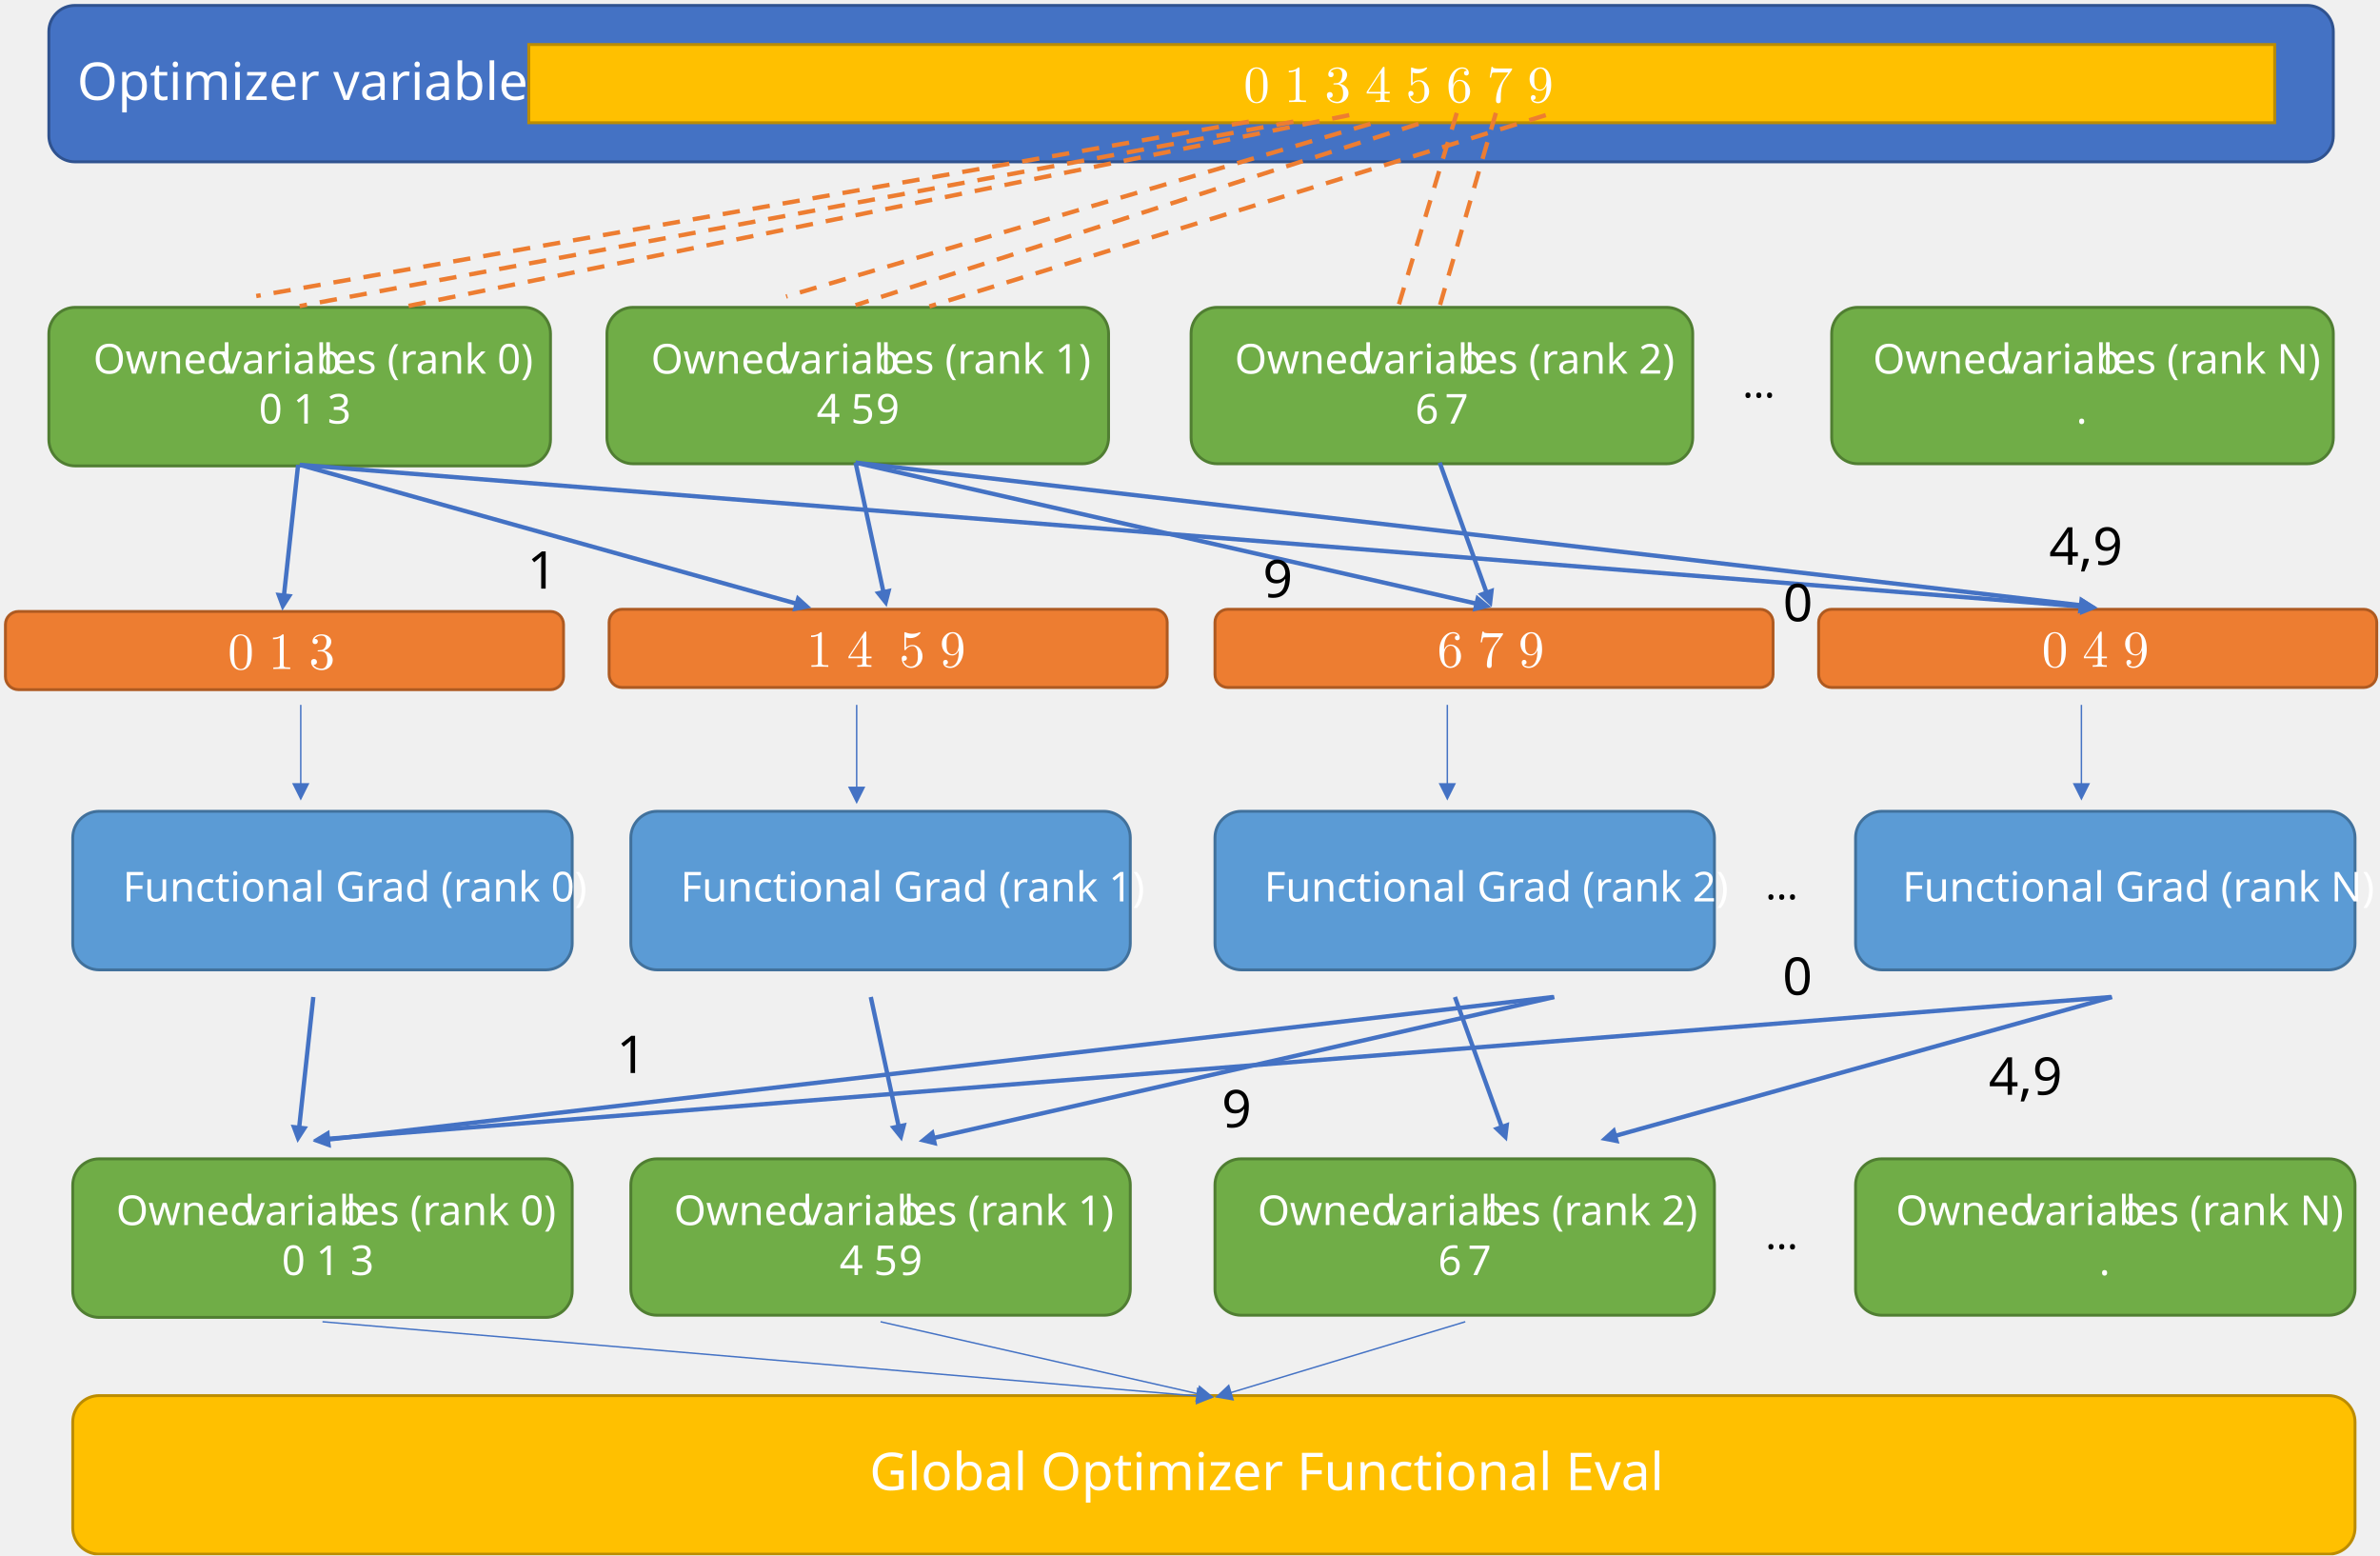
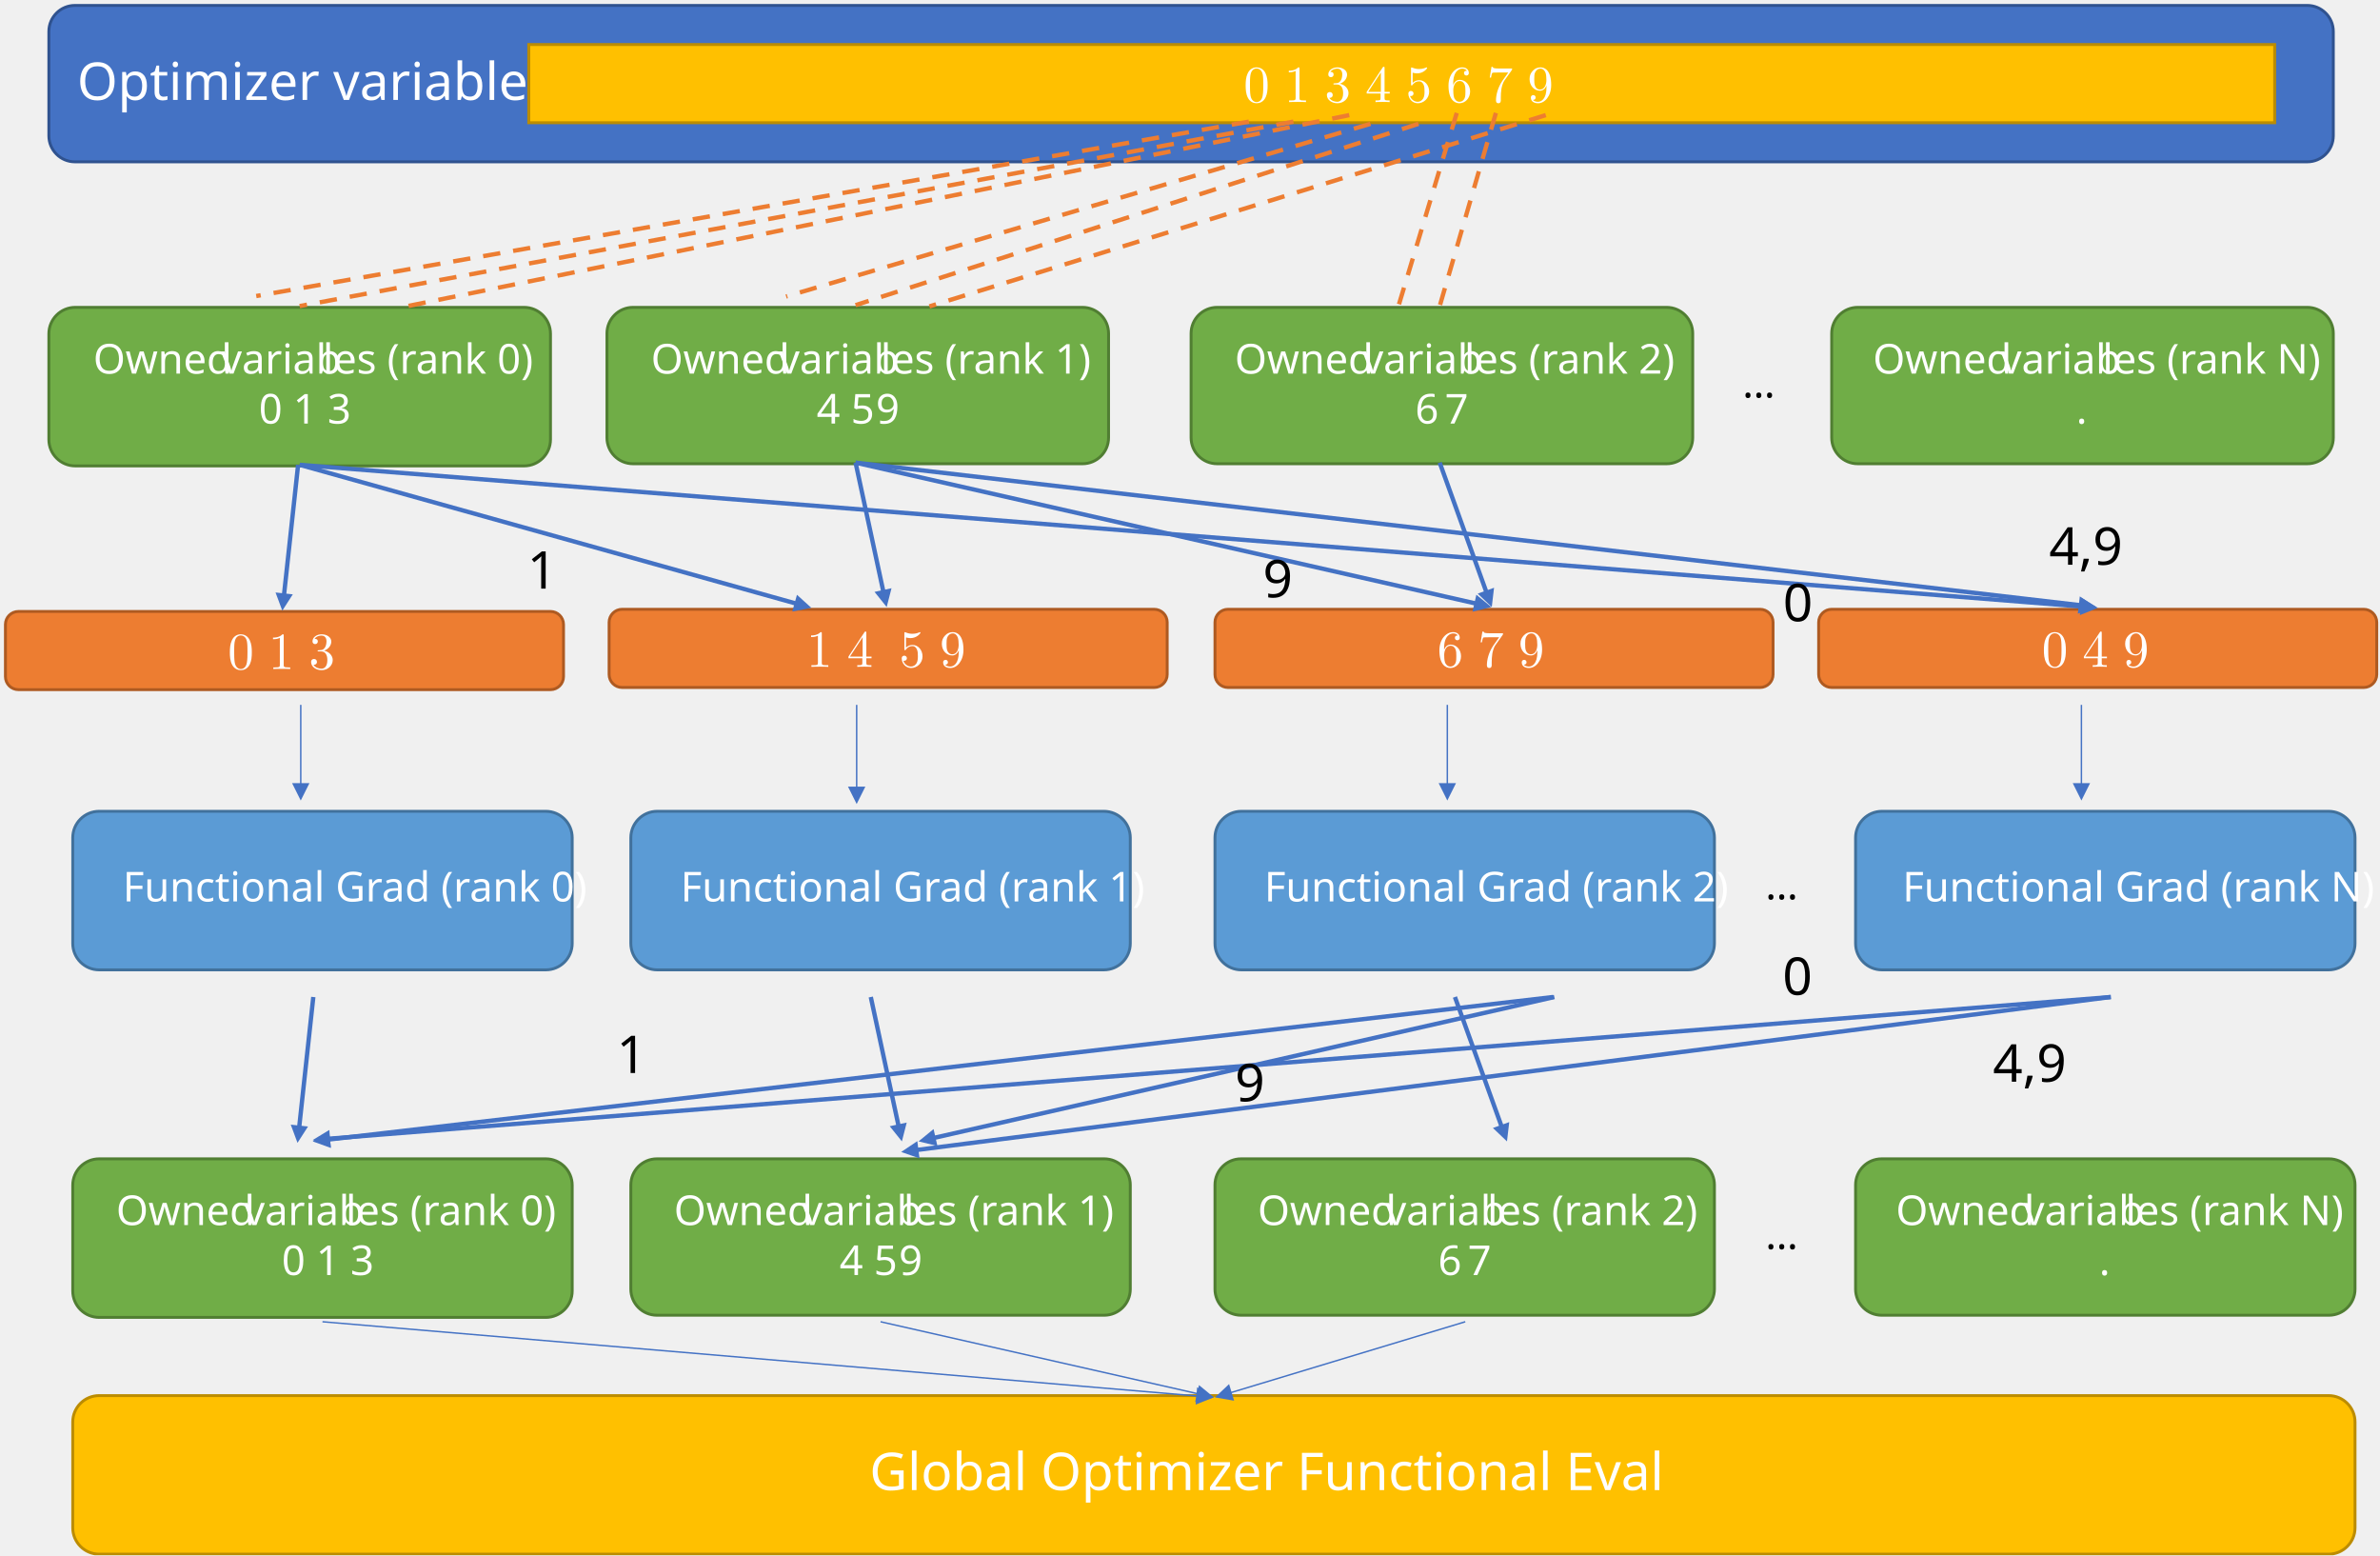
<svg xmlns="http://www.w3.org/2000/svg" width="1096" height="716" overflow="hidden">
  <defs>
    <clipPath id="clip0">
      <rect x="92" y="169" width="1096" height="716" />
    </clipPath>
  </defs>
  <g clip-path="url(#clip0)" transform="translate(-92 -169)">
    <path d="M114.5 183.501C114.5 176.873 119.873 171.5 126.501 171.5L1154.5 171.5C1161.13 171.5 1166.5 176.873 1166.5 183.501L1166.5 231.499C1166.5 238.127 1161.13 243.5 1154.5 243.5L126.501 243.5C119.873 243.5 114.5 238.127 114.5 231.499Z" stroke="#2F528F" stroke-width="1.333" stroke-miterlimit="8" fill="#4472C4" fill-rule="evenodd" />
    <text fill="#FFFFFF" font-family="Calibri,Calibri_MSFontService,sans-serif" font-weight="400" font-size="24" transform="translate(127.479 215)">Optimizer variables</text>
    <rect x="335.5" y="189.5" width="804" height="36" stroke="#BC8C00" stroke-width="1.333" stroke-miterlimit="8" fill="#FFC000" />
    <text fill="#FFFFFF" font-family="Cambria Math,Cambria Math_MSFontService,sans-serif" font-weight="400" font-size="24" transform="translate(664.692 216)">0<tspan font-size="24" x="13.333" y="0"> </tspan>
      <tspan font-size="24" x="18.667" y="0">1</tspan>
      <tspan font-size="24" x="32" y="0"> </tspan>
      <tspan font-size="24" x="37.333" y="0">3</tspan>
      <tspan font-size="24" x="50.667" y="0"> </tspan>
      <tspan font-size="24" x="56" y="0">4</tspan>
      <tspan font-size="24" x="69.333" y="0"> </tspan>
      <tspan font-size="24" x="74.667" y="0">5</tspan>
      <tspan font-size="24" x="88" y="0"> </tspan>
      <tspan font-size="24" x="93.333" y="0">6</tspan>
      <tspan font-size="24" x="106.667" y="0"> </tspan>
      <tspan font-size="24" x="112" y="0">7</tspan>
      <tspan font-size="24" x="125.333" y="0"> </tspan>
      <tspan font-size="24" x="130.667" y="0">9</tspan>
    </text>
    <path d="M94.5 456.5C94.5 453.186 97.186 450.5 100.5 450.5L345.5 450.5C348.814 450.5 351.5 453.186 351.5 456.5L351.5 480.5C351.5 483.814 348.814 486.5 345.5 486.5L100.5 486.5C97.186 486.5 94.5 483.814 94.5 480.5Z" stroke="#AE5A21" stroke-width="1.333" stroke-miterlimit="8" fill="#ED7D31" fill-rule="evenodd" />
    <text fill="#FFFFFF" font-family="Cambria Math,Cambria Math_MSFontService,sans-serif" font-weight="400" font-size="24" transform="translate(196.918 477)">0<tspan font-size="24" x="13.333" y="0"> </tspan>
      <tspan font-size="24" x="18.667" y="0">1</tspan>
      <tspan font-size="24" x="32" y="0"> </tspan>
      <tspan font-size="24" x="37.333" y="0">3</tspan>
    </text>
    <path d="M372.5 455.5C372.5 452.186 375.186 449.5 378.5 449.5L623.5 449.5C626.814 449.5 629.5 452.186 629.5 455.5L629.5 479.5C629.5 482.814 626.814 485.5 623.5 485.5L378.5 485.5C375.186 485.5 372.5 482.814 372.5 479.5Z" stroke="#AE5A21" stroke-width="1.333" stroke-miterlimit="8" fill="#ED7D31" fill-rule="evenodd" />
    <text fill="#FFFFFF" font-family="Cambria Math,Cambria Math_MSFontService,sans-serif" font-weight="400" font-size="24" transform="translate(463.377 476)">1<tspan font-size="24" x="13.333" y="0"> </tspan>
      <tspan font-size="24" x="18.667" y="0">4</tspan>
      <tspan font-size="24" x="32" y="0"> </tspan>
      <tspan font-size="24" x="37.333" y="0"> </tspan>
      <tspan font-size="24" x="42.667" y="0">5</tspan>
      <tspan font-size="24" x="56" y="0"> </tspan>
      <tspan font-size="24" x="61.333" y="0">9</tspan>
    </text>
    <path d="M651.5 455.5C651.5 452.186 654.186 449.5 657.5 449.5L902.5 449.5C905.814 449.5 908.5 452.186 908.5 455.5L908.5 479.5C908.5 482.814 905.814 485.5 902.5 485.5L657.5 485.5C654.186 485.5 651.5 482.814 651.5 479.5Z" stroke="#AE5A21" stroke-width="1.333" stroke-miterlimit="8" fill="#ED7D31" fill-rule="evenodd" />
    <text fill="#FFFFFF" font-family="Cambria Math,Cambria Math_MSFontService,sans-serif" font-weight="400" font-size="24" transform="translate(753.835 476)">6<tspan font-size="24" x="13.333" y="0"> </tspan>
      <tspan font-size="24" x="18.667" y="0">7</tspan>
      <tspan font-size="24" x="32" y="0"> </tspan>
      <tspan font-size="24" x="37.333" y="0">9</tspan>
    </text>
    <path d="M929.5 455.5C929.5 452.186 932.186 449.5 935.5 449.5L1180.5 449.5C1183.81 449.5 1186.5 452.186 1186.5 455.5L1186.5 479.5C1186.5 482.814 1183.81 485.5 1180.5 485.5L935.5 485.5C932.186 485.5 929.5 482.814 929.5 479.5Z" stroke="#AE5A21" stroke-width="1.333" stroke-miterlimit="8" fill="#ED7D31" fill-rule="evenodd" />
    <text fill="#FFFFFF" font-family="Cambria Math,Cambria Math_MSFontService,sans-serif" font-weight="400" font-size="24" transform="translate(1032.29 476)">0<tspan font-size="24" x="13.333" y="0"> </tspan>
      <tspan font-size="24" x="18.667" y="0">4</tspan>
      <tspan font-size="24" x="32" y="0"> </tspan>
      <tspan font-size="24" x="37.333" y="0">9</tspan>
    </text>
    <path d="M114.5 322.667C114.5 315.947 119.947 310.5 126.667 310.5L333.333 310.5C340.053 310.5 345.5 315.947 345.5 322.667L345.5 371.333C345.5 378.053 340.053 383.5 333.333 383.5L126.667 383.5C119.947 383.5 114.5 378.053 114.5 371.333Z" stroke="#507E32" stroke-width="1.333" stroke-miterlimit="8" fill="#70AD47" fill-rule="evenodd" />
    <text fill="#FFFFFF" font-family="Calibri,Calibri_MSFontService,sans-serif" font-weight="400" font-size="19" transform="translate(134.919 341)">Owned<tspan font-size="19" x="58.833" y="0">variab</tspan>
      <tspan font-size="19" x="105.727" y="0">les (rank 0)</tspan>
      <tspan font-size="19" x="76.26" y="23">0 1 3</tspan>
    </text>
    <path d="M371.5 322.5C371.5 315.873 376.873 310.5 383.5 310.5L590.5 310.5C597.127 310.5 602.5 315.873 602.5 322.5L602.5 370.5C602.5 377.127 597.127 382.5 590.5 382.5L383.5 382.5C376.873 382.5 371.5 377.127 371.5 370.5Z" stroke="#507E32" stroke-width="1.333" stroke-miterlimit="8" fill="#70AD47" fill-rule="evenodd" />
    <text fill="#FFFFFF" font-family="Calibri,Calibri_MSFontService,sans-serif" font-weight="400" font-size="19" transform="translate(391.774 341)">Owned<tspan font-size="19" x="58.833" y="0">variab</tspan>
      <tspan font-size="19" x="105.727" y="0">les (rank 1)</tspan>
      <tspan font-size="19" x="76.26" y="23">4 5</tspan>
      <tspan font-size="19" x="103.593" y="23">9</tspan>
    </text>
    <path d="M640.5 322.5C640.5 315.873 645.873 310.5 652.5 310.5L859.5 310.5C866.127 310.5 871.5 315.873 871.5 322.5L871.5 370.5C871.5 377.127 866.127 382.5 859.5 382.5L652.5 382.5C645.873 382.5 640.5 377.127 640.5 370.5Z" stroke="#507E32" stroke-width="1.333" stroke-miterlimit="8" fill="#70AD47" fill-rule="evenodd" />
    <text fill="#FFFFFF" font-family="Calibri,Calibri_MSFontService,sans-serif" font-weight="400" font-size="19" transform="translate(660.589 341)">Owned<tspan font-size="19" x="58.833" y="0">variab</tspan>
      <tspan font-size="19" x="105.727" y="0">les (rank 2)</tspan>
      <tspan font-size="19" x="83.093" y="23">6</tspan>
      <tspan font-size="19" x="96.76" y="23">7</tspan>
    </text>
    <path d="M935.5 322.5C935.5 315.873 940.873 310.5 947.5 310.5L1154.5 310.5C1161.13 310.5 1166.5 315.873 1166.5 322.5L1166.5 370.5C1166.5 377.127 1161.13 382.5 1154.5 382.5L947.5 382.5C940.873 382.5 935.5 377.127 935.5 370.5Z" stroke="#507E32" stroke-width="1.333" stroke-miterlimit="8" fill="#70AD47" fill-rule="evenodd" />
    <text fill="#FFFFFF" font-family="Calibri,Calibri_MSFontService,sans-serif" font-weight="400" font-size="19" transform="translate(954.484 341)">Owned<tspan font-size="19" x="58.833" y="0">variab</tspan>
      <tspan font-size="19" x="105.727" y="0">les (rank N)</tspan>
      <tspan font-size="19" x="93.587" y="23">.</tspan>
      <tspan fill="#000000" font-size="19" x="-60.074" y="11">…</tspan>
    </text>
    <path d="M0 0 457.101 80.29" stroke="#ED7D31" stroke-width="2" stroke-linejoin="round" stroke-miterlimit="10" stroke-dasharray="8 6" fill="none" fill-rule="evenodd" transform="matrix(-1 0 0 1 667.101 225)" />
    <path d="M0 0 457.609 84.901" stroke="#ED7D31" stroke-width="2" stroke-linejoin="round" stroke-miterlimit="10" stroke-dasharray="8 6" fill="none" fill-rule="evenodd" transform="matrix(-1 0 0 1 687.609 225)" />
    <path d="M0 0 434.339 88.057" stroke="#ED7D31" stroke-width="2" stroke-linejoin="round" stroke-miterlimit="10" stroke-dasharray="8 6" fill="none" fill-rule="evenodd" transform="matrix(-1 0 0 1 713.339 222)" />
    <path d="M0 0 269.114 79.504" stroke="#ED7D31" stroke-width="2" stroke-linejoin="round" stroke-miterlimit="10" stroke-dasharray="8 6" fill="none" fill-rule="evenodd" transform="matrix(-1 0 0 1 723.114 226)" />
    <path d="M0 0 259.221 83.475" stroke="#ED7D31" stroke-width="2" stroke-linejoin="round" stroke-miterlimit="10" stroke-dasharray="8 6" fill="none" fill-rule="evenodd" transform="matrix(-1 0 0 1 745.221 226)" />
    <path d="M0 0 283.842 88.057" stroke="#ED7D31" stroke-width="2" stroke-linejoin="round" stroke-miterlimit="10" stroke-dasharray="8 6" fill="none" fill-rule="evenodd" transform="matrix(-1 0 0 1 803.842 222)" />
    <path d="M0 0 26.838 88.873" stroke="#ED7D31" stroke-width="2" stroke-linejoin="round" stroke-miterlimit="10" stroke-dasharray="8 6" fill="none" fill-rule="evenodd" transform="matrix(-1 0 0 1 762.838 221)" />
    <path d="M0 0 25.859 88.873" stroke="#ED7D31" stroke-width="2" stroke-linejoin="round" stroke-miterlimit="10" stroke-dasharray="8 6" fill="none" fill-rule="evenodd" transform="matrix(-1 0 0 1 780.859 221)" />
    <path d="M0.994-0.108 7.556 60.408 5.568 60.624-0.994 0.108ZM10.395 58.759 7.281 67.144 2.442 59.622Z" fill="#4472C4" transform="matrix(-1 0 0 1 229.281 383)" />
    <path d="M230.269 382.037 459.48 446.071 458.942 447.997 229.731 383.963ZM459.002 442.823 465.631 448.828 456.85 450.528Z" fill="#4472C4" />
    <path d="M486.978 381.789 499.897 441.74 497.941 442.161 485.022 382.211ZM502.548 439.804 500.323 448.467 494.728 441.49Z" fill="#4472C4" />
    <path d="M486.221 381.025 772.503 446.016 772.06 447.967 485.779 382.975ZM771.866 442.796 778.782 448.467 770.095 450.597Z" fill="#4472C4" />
    <path d="M755.941 381.661 777.646 441.857 775.765 442.535 754.059 382.339ZM780.016 439.585 778.967 448.467 772.49 442.299Z" fill="#4472C4" />
    <path d="M230.079 382.003 1051.53 447.303 1051.37 449.296 229.921 383.997ZM1050.44 444.207 1058.1 448.828 1049.8 452.182Z" fill="#4472C4" />
    <path d="M486.116 381.007 1050.73 446.703 1050.5 448.69 485.884 382.993ZM1049.76 443.569 1057.24 448.467 1048.83 451.516Z" fill="#4472C4" />
    <text font-family="Calibri,Calibri_MSFontService,sans-serif" font-weight="400" font-size="24" transform="translate(334.765 440)">1<tspan font-size="24" x="338.802" y="4">9</tspan>
      <tspan font-size="24" x="700.849" y="-11">4,9</tspan>
      <tspan font-size="24" x="578.307" y="15">0</tspan>
    </text>
    <path d="M125.5 554.667C125.5 547.947 130.947 542.5 137.667 542.5L343.333 542.5C350.053 542.5 355.5 547.947 355.5 554.667L355.5 603.333C355.5 610.053 350.053 615.5 343.333 615.5L137.667 615.5C130.947 615.5 125.5 610.053 125.5 603.333Z" stroke="#41719C" stroke-width="1.333" stroke-miterlimit="8" fill="#5B9BD5" fill-rule="evenodd" />
    <text fill="#FFFFFF" font-family="Calibri,Calibri_MSFontService,sans-serif" font-weight="400" font-size="19" transform="translate(148.532 584)">Functional Grad (rank 0)</text>
    <path d="M382.5 554.667C382.5 547.947 387.947 542.5 394.667 542.5L600.333 542.5C607.053 542.5 612.5 547.947 612.5 554.667L612.5 603.333C612.5 610.053 607.053 615.5 600.333 615.5L394.667 615.5C387.947 615.5 382.5 610.053 382.5 603.333Z" stroke="#41719C" stroke-width="1.333" stroke-miterlimit="8" fill="#5B9BD5" fill-rule="evenodd" />
    <text fill="#FFFFFF" font-family="Calibri,Calibri_MSFontService,sans-serif" font-weight="400" font-size="19" transform="translate(405.386 584)">Functional Grad (rank 1)</text>
    <path d="M651.5 554.667C651.5 547.947 656.947 542.5 663.667 542.5L869.333 542.5C876.053 542.5 881.5 547.947 881.5 554.667L881.5 603.333C881.5 610.053 876.053 615.5 869.333 615.5L663.667 615.5C656.947 615.5 651.5 610.053 651.5 603.333Z" stroke="#41719C" stroke-width="1.333" stroke-miterlimit="8" fill="#5B9BD5" fill-rule="evenodd" />
    <text fill="#FFFFFF" font-family="Calibri,Calibri_MSFontService,sans-serif" font-weight="400" font-size="19" transform="translate(674.201 584)">Functional Grad (rank 2)</text>
    <path d="M946.5 554.667C946.5 547.947 951.947 542.5 958.667 542.5L1164.33 542.5C1171.05 542.5 1176.5 547.947 1176.5 554.667L1176.5 603.333C1176.5 610.053 1171.05 615.5 1164.33 615.5L958.667 615.5C951.947 615.5 946.5 610.053 946.5 603.333Z" stroke="#41719C" stroke-width="1.333" stroke-miterlimit="8" fill="#5B9BD5" fill-rule="evenodd" />
    <text fill="#FFFFFF" font-family="Calibri,Calibri_MSFontService,sans-serif" font-weight="400" font-size="19" transform="translate(968.097 584)">Functional Grad (rank N)<tspan fill="#000000" font-size="19" x="-63.127" y="-1">…</tspan>
    </text>
    <path d="M230.833 493.5 230.833 530.872 230.167 530.872 230.167 493.5ZM234.5 529.539 230.5 537.539 226.5 529.539Z" fill="#4472C4" />
    <path d="M486.833 493.5 486.833 532.483 486.167 532.483 486.167 493.5ZM490.5 531.149 486.5 539.149 482.5 531.149Z" fill="#4472C4" />
    <path d="M758.833 493.5 758.833 530.872 758.167 530.872 758.167 493.5ZM762.5 529.539 758.5 537.539 754.5 529.539Z" fill="#4472C4" />
    <path d="M1050.83 493.5 1050.83 530.872 1050.17 530.872 1050.17 493.5ZM1054.5 529.539 1050.5 537.539 1046.5 529.539Z" fill="#4472C4" />
    <path d="M125.5 714.667C125.5 707.947 130.947 702.5 137.667 702.5L343.333 702.5C350.053 702.5 355.5 707.947 355.5 714.667L355.5 763.333C355.5 770.053 350.053 775.5 343.333 775.5L137.667 775.5C130.947 775.5 125.5 770.053 125.5 763.333Z" stroke="#507E32" stroke-width="1.333" stroke-miterlimit="8" fill="#70AD47" fill-rule="evenodd" />
    <text fill="#FFFFFF" font-family="Calibri,Calibri_MSFontService,sans-serif" font-weight="400" font-size="19" transform="translate(145.478 733)">Owned<tspan font-size="19" x="58.833" y="0">variab</tspan>
      <tspan font-size="19" x="105.727" y="0">les (rank 0)</tspan>
      <tspan font-size="19" x="76.26" y="23">0 1 3</tspan>
    </text>
    <path d="M382.5 714.5C382.5 707.873 387.873 702.5 394.5 702.5L600.5 702.5C607.127 702.5 612.5 707.873 612.5 714.5L612.5 762.5C612.5 769.127 607.127 774.5 600.5 774.5L394.5 774.5C387.873 774.5 382.5 769.127 382.5 762.5Z" stroke="#507E32" stroke-width="1.333" stroke-miterlimit="8" fill="#70AD47" fill-rule="evenodd" />
    <text fill="#FFFFFF" font-family="Calibri,Calibri_MSFontService,sans-serif" font-weight="400" font-size="19" transform="translate(402.333 733)">Owned<tspan font-size="19" x="58.833" y="0">variab</tspan>
      <tspan font-size="19" x="105.727" y="0">les (rank 1)</tspan>
      <tspan font-size="19" x="76.26" y="23">4 5</tspan>
      <tspan font-size="19" x="103.593" y="23">9</tspan>
    </text>
    <path d="M651.5 714.5C651.5 707.873 656.873 702.5 663.5 702.5L869.5 702.5C876.127 702.5 881.5 707.873 881.5 714.5L881.5 762.5C881.5 769.127 876.127 774.5 869.5 774.5L663.5 774.5C656.873 774.5 651.5 769.127 651.5 762.5Z" stroke="#507E32" stroke-width="1.333" stroke-miterlimit="8" fill="#70AD47" fill-rule="evenodd" />
    <text fill="#FFFFFF" font-family="Calibri,Calibri_MSFontService,sans-serif" font-weight="400" font-size="19" transform="translate(671.148 733)">Owned<tspan font-size="19" x="58.833" y="0">variab</tspan>
      <tspan font-size="19" x="105.727" y="0">les (rank 2)</tspan>
      <tspan font-size="19" x="83.093" y="23">6</tspan>
      <tspan font-size="19" x="96.76" y="23">7</tspan>
    </text>
    <path d="M946.5 714.5C946.5 707.873 951.873 702.5 958.5 702.5L1164.5 702.5C1171.13 702.5 1176.5 707.873 1176.5 714.5L1176.5 762.5C1176.5 769.127 1171.13 774.5 1164.5 774.5L958.5 774.5C951.873 774.5 946.5 769.127 946.5 762.5Z" stroke="#507E32" stroke-width="1.333" stroke-miterlimit="8" fill="#70AD47" fill-rule="evenodd" />
    <text fill="#FFFFFF" font-family="Calibri,Calibri_MSFontService,sans-serif" font-weight="400" font-size="19" transform="translate(965.044 733)">Owned<tspan font-size="19" x="58.833" y="0">variab</tspan>
      <tspan font-size="19" x="105.727" y="0">les (rank N)</tspan>
      <tspan font-size="19" x="93.587" y="23">.</tspan>
      <tspan fill="#000000" font-size="19" x="-60.074" y="11">…</tspan>
    </text>
    <path d="M0.994-0.108 7.556 60.408 5.568 60.624-0.994 0.108ZM10.395 58.759 7.281 67.144 2.442 59.622Z" fill="#4472C4" transform="matrix(-1 0 0 1 236.281 628)" />
    <path d="M493.978 627.789 506.897 687.74 504.941 688.161 492.022 628.211ZM509.548 685.804 507.323 694.468 501.728 687.49Z" fill="#4472C4" />
    <path d="M762.941 627.661 784.646 687.857 782.765 688.535 761.059 628.339ZM787.016 685.585 785.967 694.468 779.49 688.299Z" fill="#4472C4" />
-     <path d="M0.269-0.963 229.48 63.071 228.942 64.997-0.269 0.963ZM229.002 59.823 235.631 65.828 226.85 67.528Z" fill="#4472C4" transform="matrix(-1 0 0 1 1064.63 628)" />
+     <path d="M0.127-0.992 550.433 69.498 550.179 71.482-0.127 0.992ZM549.491 66.353 556.917 71.337 548.474 74.288Z" fill="#4472C4" transform="matrix(-1 0 0 1 1063.92 628)" />
    <path d="M0.221-0.975 286.503 64.016 286.06 65.967-0.221 0.975ZM285.866 60.796 292.782 66.467 284.095 68.597Z" fill="#4472C4" transform="matrix(-1 0 0 1 807.782 628)" />
    <path d="M0.079-0.997 821.527 64.303 821.369 66.296-0.079 0.997ZM820.437 61.207 828.095 65.828 819.803 69.181Z" fill="#4472C4" transform="matrix(-1 0 0 1 1064.1 628)" />
    <path d="M0.116-0.993 564.733 64.703 564.502 66.69-0.116 0.993ZM563.757 61.569 571.241 66.467 562.832 69.516Z" fill="#4472C4" transform="matrix(-1 0 0 1 807.241 628)" />
-     <text font-family="Calibri,Calibri_MSFontService,sans-serif" font-weight="400" font-size="24" transform="translate(375.942 663)">1<tspan font-size="24" x="278.671" y="25">9</tspan>
-       <tspan font-size="24" x="631.876" y="10">4,9</tspan>
+     <text font-family="Calibri,Calibri_MSFontService,sans-serif" font-weight="400" font-size="24" transform="translate(375.942 663)">1<tspan font-size="24" x="284.784" y="13">9</tspan>
+       <tspan font-size="24" x="633.787" y="4">4,9</tspan>
      <tspan font-size="24" x="536.929" y="-36">0</tspan>
    </text>
    <path d="M125.5 823.667C125.5 816.948 130.948 811.5 137.667 811.5L1164.33 811.5C1171.05 811.5 1176.5 816.948 1176.5 823.667L1176.5 872.333C1176.5 879.052 1171.05 884.5 1164.33 884.5L137.667 884.5C130.948 884.5 125.5 879.052 125.5 872.333Z" stroke="#BC8C00" stroke-width="1.333" stroke-miterlimit="8" fill="#FFC000" fill-rule="evenodd" />
    <text fill="#FFFFFF" font-family="Calibri,Calibri_MSFontService,sans-serif" font-weight="400" font-size="24" transform="translate(492.423 855)">Global Optimizer Functional Eval</text>
    <path d="M240.528 777.168 644.293 811.439 644.237 812.103 240.472 777.832ZM643.274 807.672 650.907 812.335 642.598 815.644Z" fill="#4472C4" />
    <path d="M497.574 777.175 644.625 810.535 644.478 811.185 497.426 777.825ZM644.136 806.664 651.053 812.335 642.366 814.466Z" fill="#4472C4" />
    <path d="M0.096-0.319 108.977 32.587 108.784 33.225-0.096 0.319ZM108.762 28.691 115.262 34.835 106.447 36.349Z" fill="#4472C4" transform="matrix(-1 0 0 1 766.762 777.5)" />
  </g>
</svg>
